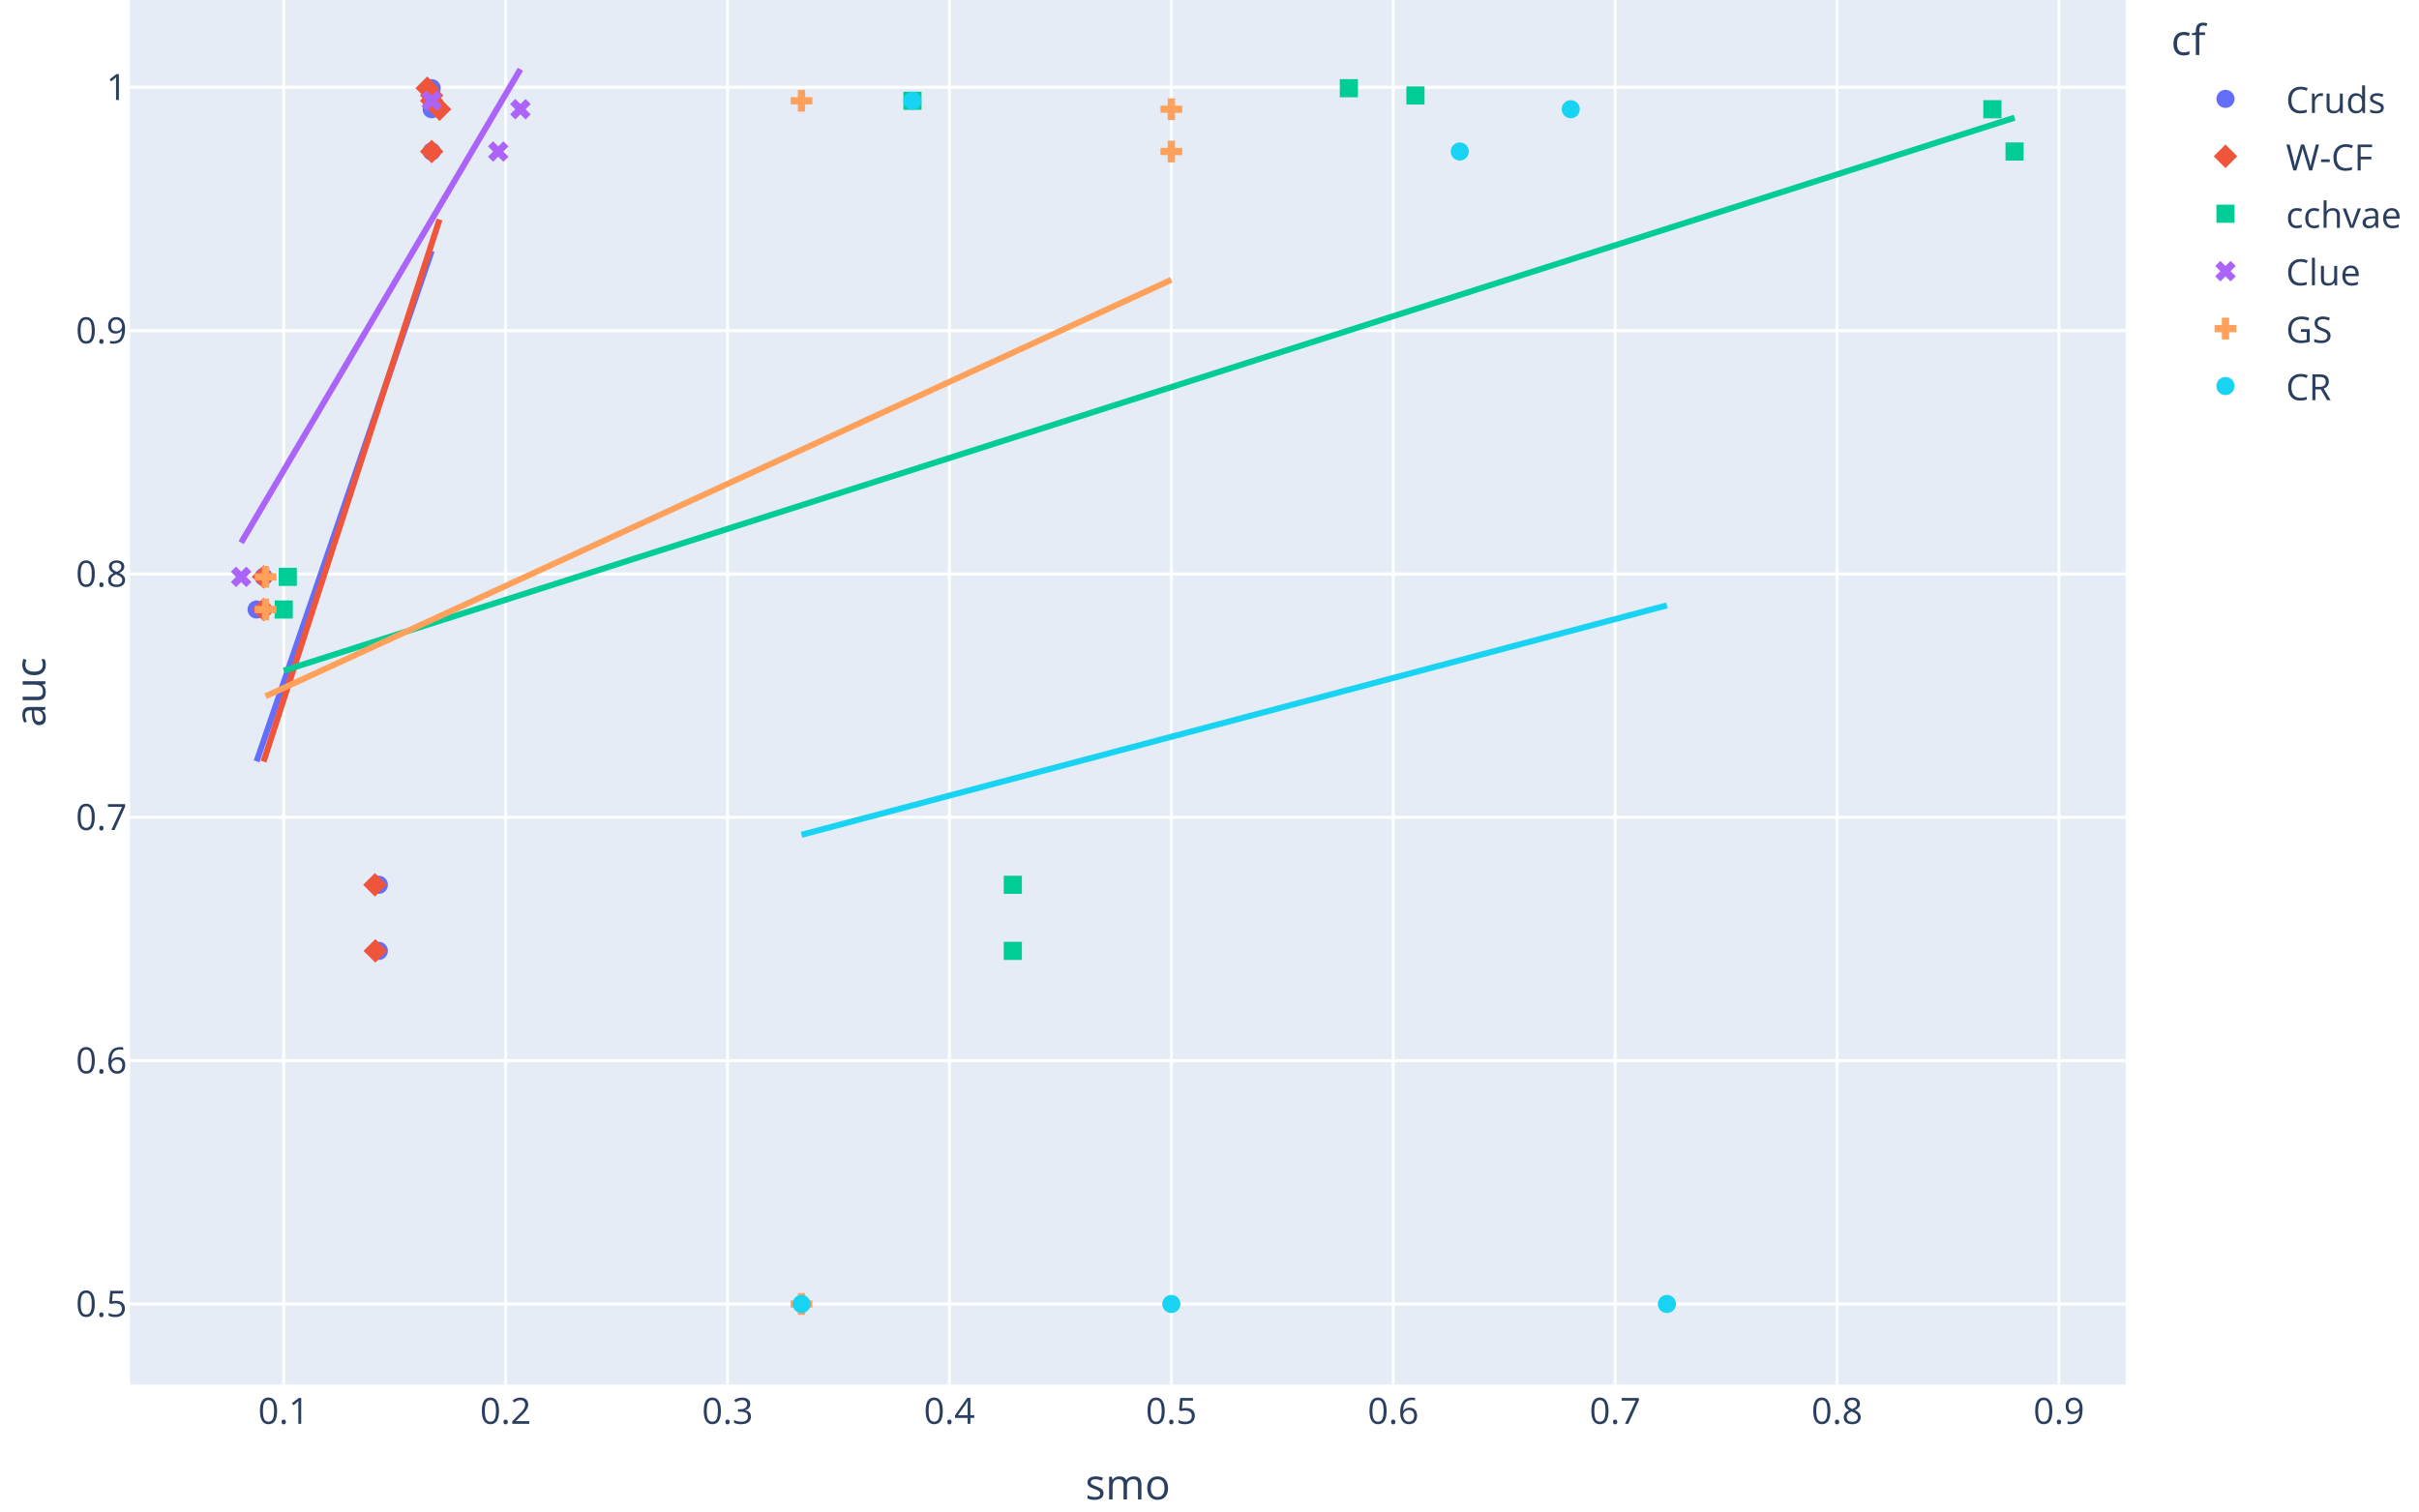
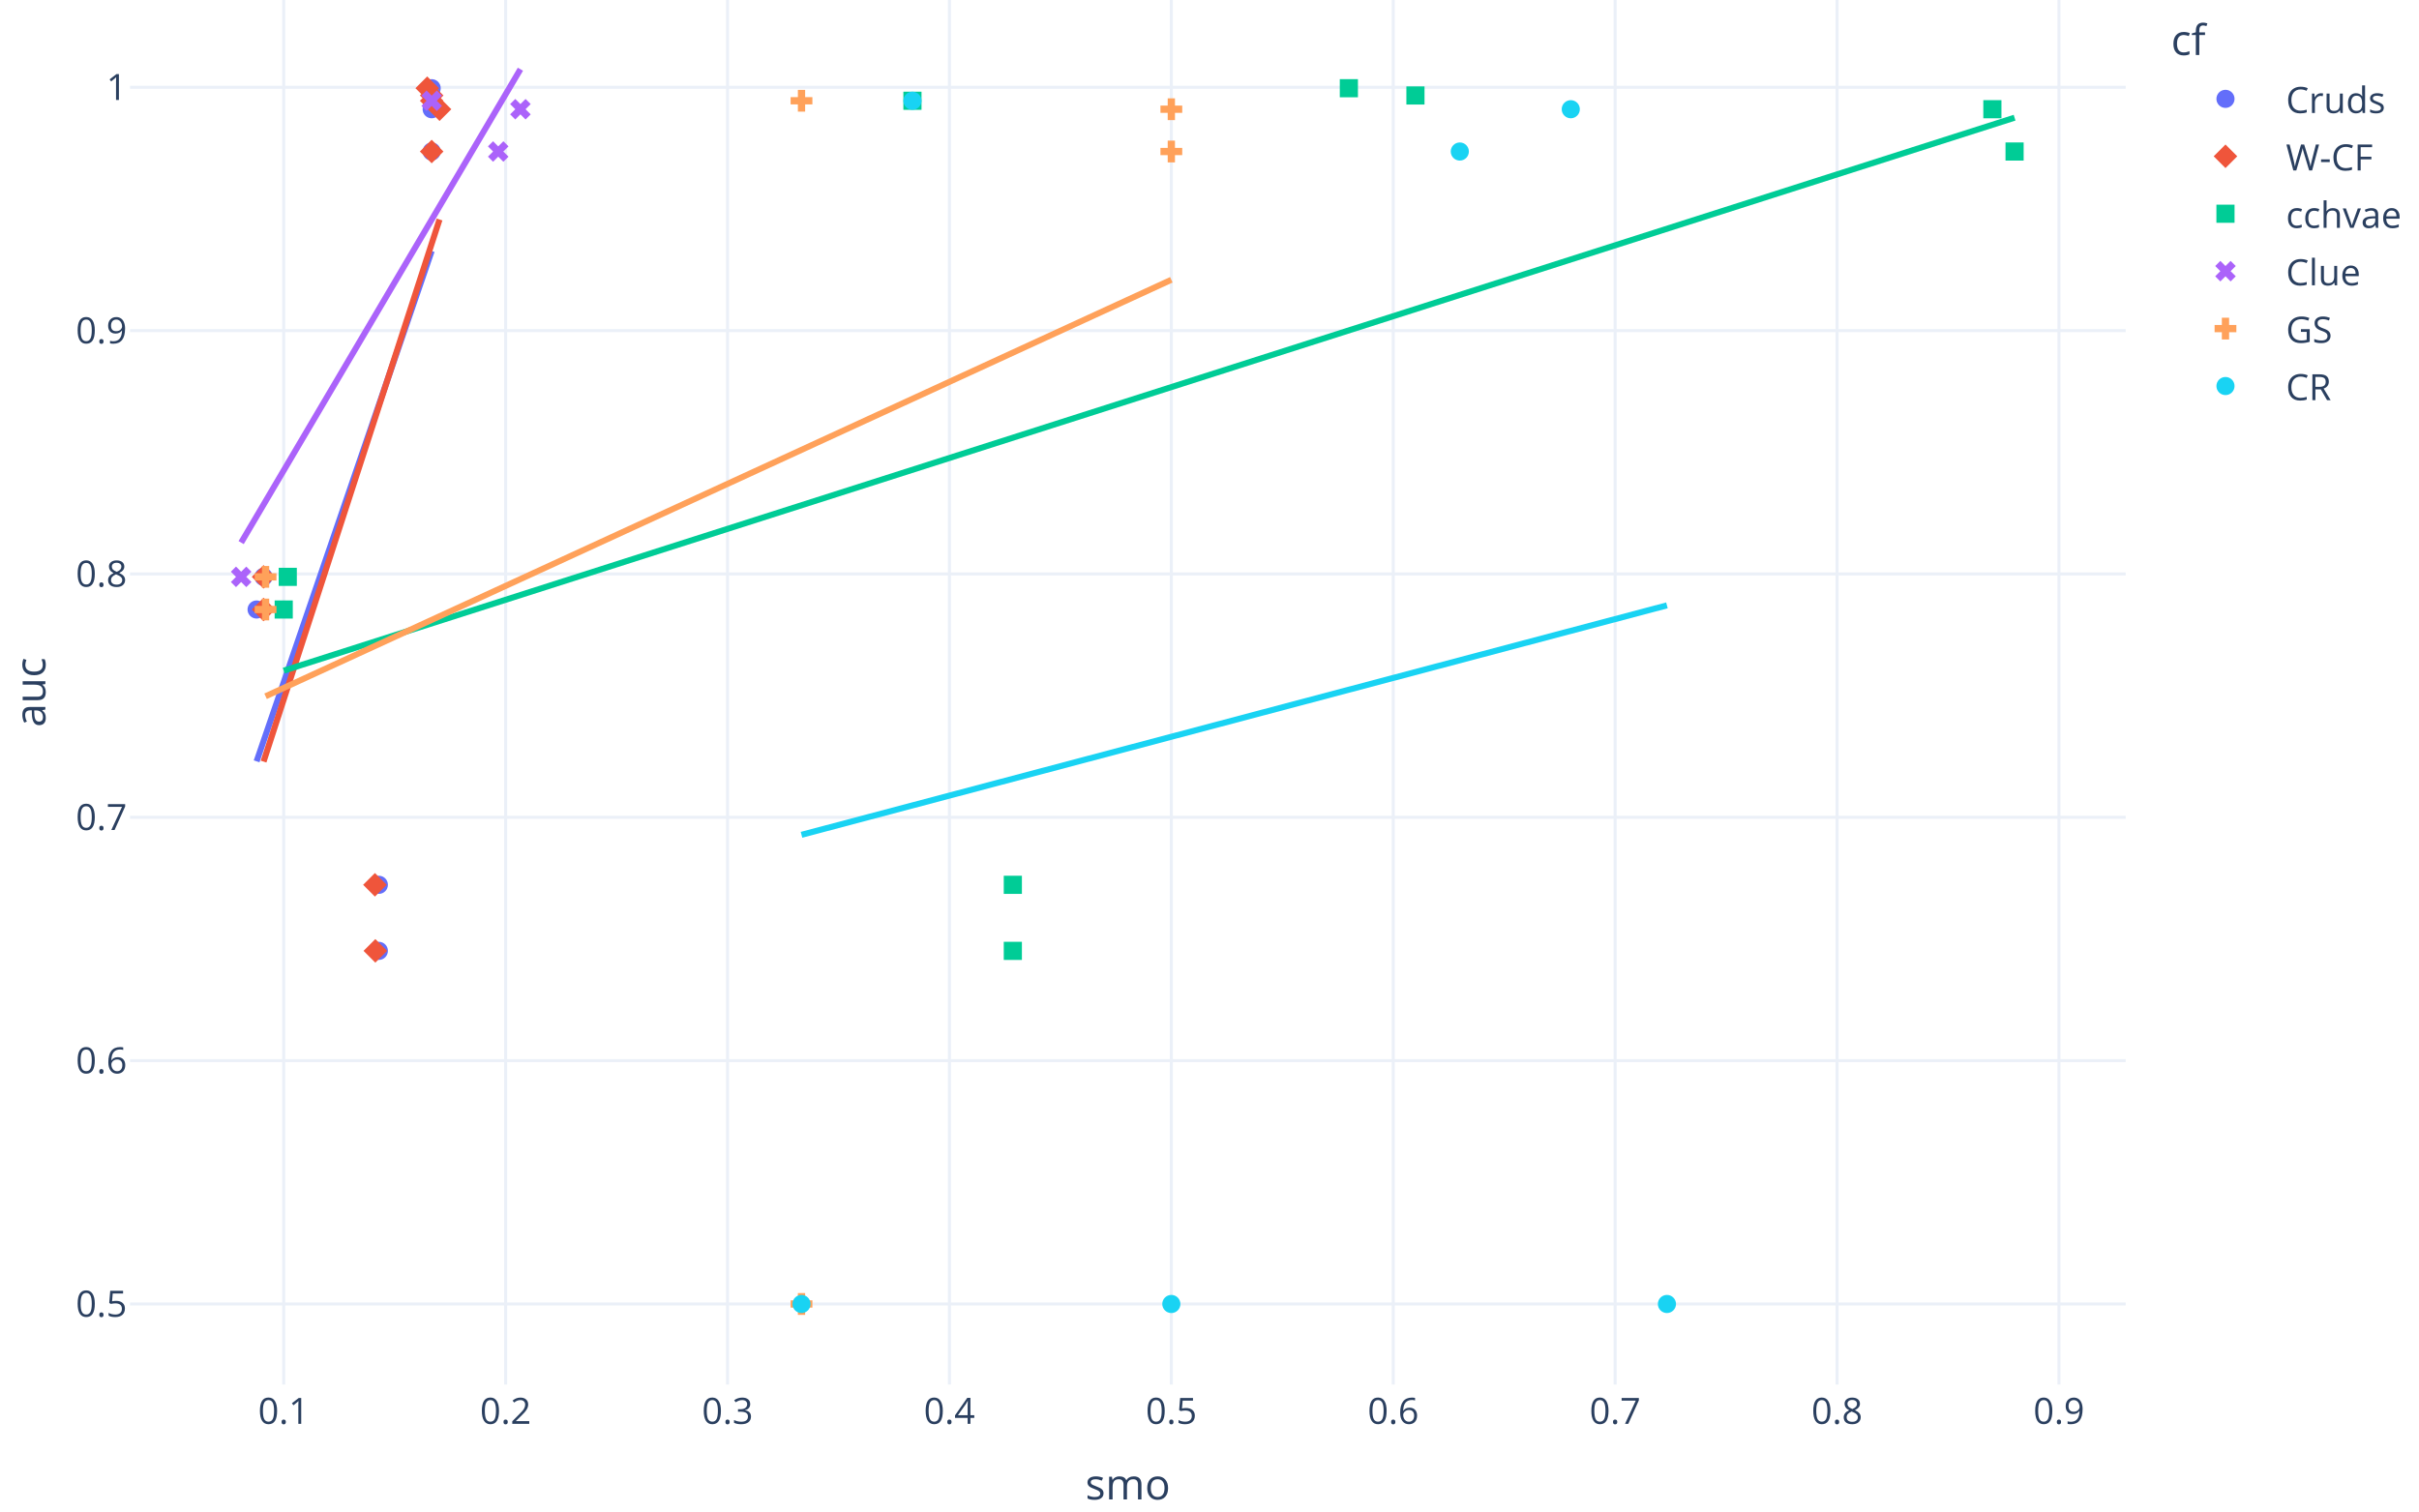
<svg xmlns="http://www.w3.org/2000/svg" class="main-svg" width="800" height="500" style="" viewBox="0 0 800 500">
  <rect x="0" y="0" width="800" height="500" style="fill: rgb(255, 255, 255); fill-opacity: 1;" />
-   <defs id="defs-d2dd75">
+   <defs id="defs-ae3981">
    <g class="clips">
-       <clipPath id="clipd2dd75xyplot" class="plotclip">
+       <clipPath id="clipae3981xyplot" class="plotclip">
        <rect width="660" height="458" />
      </clipPath>
-       <clipPath class="axesclip" id="clipd2dd75x">
+       <clipPath class="axesclip" id="clipae3981x">
        <rect x="43" y="0" width="660" height="500" />
      </clipPath>
-       <clipPath class="axesclip" id="clipd2dd75y">
+       <clipPath class="axesclip" id="clipae3981y">
        <rect x="0" y="0" width="800" height="458" />
      </clipPath>
-       <clipPath class="axesclip" id="clipd2dd75xy">
+       <clipPath class="axesclip" id="clipae3981xy">
        <rect x="43" y="0" width="660" height="458" />
      </clipPath>
    </g>
    <g class="gradients" />
    <g class="patterns" />
  </defs>
-   <g class="bglayer">
-     <rect class="bg" x="43" y="0" width="660" height="458" style="fill: rgb(229, 236, 246); fill-opacity: 1; stroke-width: 0;" />
-   </g>
+   <g class="bglayer" />
  <g class="layer-below">
    <g class="imagelayer" />
    <g class="shapelayer" />
  </g>
  <g class="cartesianlayer">
    <g class="subplot xy">
      <g class="layer-subplot">
        <g class="shapelayer" />
        <g class="imagelayer" />
      </g>
      <g class="minor-gridlayer">
        <g class="x" />
        <g class="y" />
      </g>
      <g class="gridlayer">
        <g class="x">
-           <path class="xgrid crisp" transform="translate(93.83,0)" d="M0,0v458" style="stroke: rgb(255, 255, 255); stroke-opacity: 1; stroke-width: 1px;" />
-           <path class="xgrid crisp" transform="translate(167.22,0)" d="M0,0v458" style="stroke: rgb(255, 255, 255); stroke-opacity: 1; stroke-width: 1px;" />
-           <path class="xgrid crisp" transform="translate(240.61,0)" d="M0,0v458" style="stroke: rgb(255, 255, 255); stroke-opacity: 1; stroke-width: 1px;" />
-           <path class="xgrid crisp" transform="translate(313.99,0)" d="M0,0v458" style="stroke: rgb(255, 255, 255); stroke-opacity: 1; stroke-width: 1px;" />
-           <path class="xgrid crisp" transform="translate(387.38,0)" d="M0,0v458" style="stroke: rgb(255, 255, 255); stroke-opacity: 1; stroke-width: 1px;" />
-           <path class="xgrid crisp" transform="translate(460.77,0)" d="M0,0v458" style="stroke: rgb(255, 255, 255); stroke-opacity: 1; stroke-width: 1px;" />
-           <path class="xgrid crisp" transform="translate(534.15,0)" d="M0,0v458" style="stroke: rgb(255, 255, 255); stroke-opacity: 1; stroke-width: 1px;" />
-           <path class="xgrid crisp" transform="translate(607.54,0)" d="M0,0v458" style="stroke: rgb(255, 255, 255); stroke-opacity: 1; stroke-width: 1px;" />
-           <path class="xgrid crisp" transform="translate(680.93,0)" d="M0,0v458" style="stroke: rgb(255, 255, 255); stroke-opacity: 1; stroke-width: 1px;" />
+           <path class="xgrid crisp" transform="translate(93.83,0)" d="M0,0v458" style="stroke: rgb(235, 240, 248); stroke-opacity: 1; stroke-width: 1px;" />
+           <path class="xgrid crisp" transform="translate(167.22,0)" d="M0,0v458" style="stroke: rgb(235, 240, 248); stroke-opacity: 1; stroke-width: 1px;" />
+           <path class="xgrid crisp" transform="translate(240.61,0)" d="M0,0v458" style="stroke: rgb(235, 240, 248); stroke-opacity: 1; stroke-width: 1px;" />
+           <path class="xgrid crisp" transform="translate(313.99,0)" d="M0,0v458" style="stroke: rgb(235, 240, 248); stroke-opacity: 1; stroke-width: 1px;" />
+           <path class="xgrid crisp" transform="translate(387.38,0)" d="M0,0v458" style="stroke: rgb(235, 240, 248); stroke-opacity: 1; stroke-width: 1px;" />
+           <path class="xgrid crisp" transform="translate(460.77,0)" d="M0,0v458" style="stroke: rgb(235, 240, 248); stroke-opacity: 1; stroke-width: 1px;" />
+           <path class="xgrid crisp" transform="translate(534.15,0)" d="M0,0v458" style="stroke: rgb(235, 240, 248); stroke-opacity: 1; stroke-width: 1px;" />
+           <path class="xgrid crisp" transform="translate(607.54,0)" d="M0,0v458" style="stroke: rgb(235, 240, 248); stroke-opacity: 1; stroke-width: 1px;" />
+           <path class="xgrid crisp" transform="translate(680.93,0)" d="M0,0v458" style="stroke: rgb(235, 240, 248); stroke-opacity: 1; stroke-width: 1px;" />
        </g>
        <g class="y">
-           <path class="ygrid crisp" transform="translate(0,431.35)" d="M43,0h660" style="stroke: rgb(255, 255, 255); stroke-opacity: 1; stroke-width: 1px;" />
-           <path class="ygrid crisp" transform="translate(0,350.85)" d="M43,0h660" style="stroke: rgb(255, 255, 255); stroke-opacity: 1; stroke-width: 1px;" />
-           <path class="ygrid crisp" transform="translate(0,270.36)" d="M43,0h660" style="stroke: rgb(255, 255, 255); stroke-opacity: 1; stroke-width: 1px;" />
-           <path class="ygrid crisp" transform="translate(0,189.86)" d="M43,0h660" style="stroke: rgb(255, 255, 255); stroke-opacity: 1; stroke-width: 1px;" />
-           <path class="ygrid crisp" transform="translate(0,109.37)" d="M43,0h660" style="stroke: rgb(255, 255, 255); stroke-opacity: 1; stroke-width: 1px;" />
-           <path class="ygrid crisp" transform="translate(0,28.87)" d="M43,0h660" style="stroke: rgb(255, 255, 255); stroke-opacity: 1; stroke-width: 1px;" />
+           <path class="ygrid crisp" transform="translate(0,431.35)" d="M43,0h660" style="stroke: rgb(235, 240, 248); stroke-opacity: 1; stroke-width: 1px;" />
+           <path class="ygrid crisp" transform="translate(0,350.85)" d="M43,0h660" style="stroke: rgb(235, 240, 248); stroke-opacity: 1; stroke-width: 1px;" />
+           <path class="ygrid crisp" transform="translate(0,270.36)" d="M43,0h660" style="stroke: rgb(235, 240, 248); stroke-opacity: 1; stroke-width: 1px;" />
+           <path class="ygrid crisp" transform="translate(0,189.86)" d="M43,0h660" style="stroke: rgb(235, 240, 248); stroke-opacity: 1; stroke-width: 1px;" />
+           <path class="ygrid crisp" transform="translate(0,109.37)" d="M43,0h660" style="stroke: rgb(235, 240, 248); stroke-opacity: 1; stroke-width: 1px;" />
+           <path class="ygrid crisp" transform="translate(0,28.87)" d="M43,0h660" style="stroke: rgb(235, 240, 248); stroke-opacity: 1; stroke-width: 1px;" />
        </g>
      </g>
      <g class="zerolinelayer" />
      <path class="xlines-below" />
      <path class="ylines-below" />
      <g class="overlines-below" />
      <g class="xaxislayer-below" />
      <g class="yaxislayer-below" />
      <g class="overaxes-below" />
-       <g class="plot" transform="translate(43,0)" clip-path="url(#clipd2dd75xyplot)">
+       <g class="plot" transform="translate(43,0)" clip-path="url(#clipae3981xyplot)">
        <g class="scatterlayer mlayer">
-           <g class="trace scatter tracee940b4" style="stroke-miterlimit: 2; opacity: 1;">
+           <g class="trace scatter trace738bab" style="stroke-miterlimit: 2; opacity: 1;">
            <g class="fills" />
            <g class="errorbars" />
            <g class="lines" />
            <g class="points">
              <path class="point" transform="translate(82.29,314.54)" d="M3,0A3,3 0 1,1 0,-3A3,3 0 0,1 3,0Z" style="opacity: 1; stroke-width: 0px; fill: rgb(99, 110, 250); fill-opacity: 1;" />
              <path class="point" transform="translate(82.29,292.69)" d="M3,0A3,3 0 1,1 0,-3A3,3 0 0,1 3,0Z" style="opacity: 1; stroke-width: 0px; fill: rgb(99, 110, 250); fill-opacity: 1;" />
              <path class="point" transform="translate(44.16,190.82)" d="M3,0A3,3 0 1,1 0,-3A3,3 0 0,1 3,0Z" style="opacity: 1; stroke-width: 0px; fill: rgb(99, 110, 250); fill-opacity: 1;" />
              <path class="point" transform="translate(41.86,201.62)" d="M3,0A3,3 0 1,1 0,-3A3,3 0 0,1 3,0Z" style="opacity: 1; stroke-width: 0px; fill: rgb(99, 110, 250); fill-opacity: 1;" />
              <path class="point" transform="translate(99.76,50.12)" d="M3,0A3,3 0 1,1 0,-3A3,3 0 0,1 3,0Z" style="opacity: 1; stroke-width: 0px; fill: rgb(99, 110, 250); fill-opacity: 1;" />
              <path class="point" transform="translate(99.76,36.13)" d="M3,0A3,3 0 1,1 0,-3A3,3 0 0,1 3,0Z" style="opacity: 1; stroke-width: 0px; fill: rgb(99, 110, 250); fill-opacity: 1;" />
              <path class="point" transform="translate(99.76,33.33)" d="M3,0A3,3 0 1,1 0,-3A3,3 0 0,1 3,0Z" style="opacity: 1; stroke-width: 0px; fill: rgb(99, 110, 250); fill-opacity: 1;" />
              <path class="point" transform="translate(99.76,31.58)" d="M3,0A3,3 0 1,1 0,-3A3,3 0 0,1 3,0Z" style="opacity: 1; stroke-width: 0px; fill: rgb(99, 110, 250); fill-opacity: 1;" />
              <path class="point" transform="translate(99.76,29.18)" d="M3,0A3,3 0 1,1 0,-3A3,3 0 0,1 3,0Z" style="opacity: 1; stroke-width: 0px; fill: rgb(99, 110, 250); fill-opacity: 1;" />
            </g>
            <g class="text" />
          </g>
-           <g class="trace scatter trace48dea6" style="stroke-miterlimit: 2; opacity: 1;">
+           <g class="trace scatter tracea2d68d" style="stroke-miterlimit: 2; opacity: 1;">
            <g class="fills" />
            <g class="errorbars" />
            <g class="lines">
              <path class="js-line" d="M41.86,251.85L99.76,83.02L99.76,83.02" style="vector-effect: non-scaling-stroke; fill: none; stroke: rgb(99, 110, 250); stroke-opacity: 1; stroke-width: 2px; opacity: 1;" />
            </g>
            <g class="points" />
            <g class="text" />
          </g>
-           <g class="trace scatter trace476d94" style="stroke-miterlimit: 2; opacity: 1;">
+           <g class="trace scatter trace966c1b" style="stroke-miterlimit: 2; opacity: 1;">
            <g class="fills" />
            <g class="errorbars" />
            <g class="lines" />
            <g class="points">
              <path class="point" transform="translate(81.13,314.54)" d="M3.9,0L0,3.9L-3.9,0L0,-3.9Z" style="opacity: 1; stroke-width: 0px; fill: rgb(239, 85, 59); fill-opacity: 1;" />
              <path class="point" transform="translate(80.99,292.69)" d="M3.9,0L0,3.9L-3.9,0L0,-3.9Z" style="opacity: 1; stroke-width: 0px; fill: rgb(239, 85, 59); fill-opacity: 1;" />
              <path class="point" transform="translate(44.16,190.82)" d="M3.9,0L0,3.9L-3.9,0L0,-3.9Z" style="opacity: 1; stroke-width: 0px; fill: rgb(239, 85, 59); fill-opacity: 1;" />
              <path class="point" transform="translate(44.16,201.62)" d="M3.9,0L0,3.9L-3.9,0L0,-3.9Z" style="opacity: 1; stroke-width: 0px; fill: rgb(239, 85, 59); fill-opacity: 1;" />
              <path class="point" transform="translate(99.76,50.12)" d="M3.9,0L0,3.9L-3.9,0L0,-3.9Z" style="opacity: 1; stroke-width: 0px; fill: rgb(239, 85, 59); fill-opacity: 1;" />
              <path class="point" transform="translate(102.36,36.13)" d="M3.9,0L0,3.9L-3.9,0L0,-3.9Z" style="opacity: 1; stroke-width: 0px; fill: rgb(239, 85, 59); fill-opacity: 1;" />
              <path class="point" transform="translate(99.76,33.33)" d="M3.9,0L0,3.9L-3.9,0L0,-3.9Z" style="opacity: 1; stroke-width: 0px; fill: rgb(239, 85, 59); fill-opacity: 1;" />
              <path class="point" transform="translate(99.76,31.58)" d="M3.9,0L0,3.9L-3.9,0L0,-3.9Z" style="opacity: 1; stroke-width: 0px; fill: rgb(239, 85, 59); fill-opacity: 1;" />
              <path class="point" transform="translate(98.29,29.18)" d="M3.9,0L0,3.9L-3.9,0L0,-3.9Z" style="opacity: 1; stroke-width: 0px; fill: rgb(239, 85, 59); fill-opacity: 1;" />
            </g>
            <g class="text" />
          </g>
-           <g class="trace scatter trace853f1d" style="stroke-miterlimit: 2; opacity: 1;">
+           <g class="trace scatter trace90783f" style="stroke-miterlimit: 2; opacity: 1;">
            <g class="fills" />
            <g class="errorbars" />
            <g class="lines">
              <path class="js-line" d="M44.16,251.93L102.36,72.61" style="vector-effect: non-scaling-stroke; fill: none; stroke: rgb(239, 85, 59); stroke-opacity: 1; stroke-width: 2px; opacity: 1;" />
            </g>
            <g class="points" />
            <g class="text" />
          </g>
-           <g class="trace scatter traceb225b6" style="stroke-miterlimit: 2; opacity: 1;">
+           <g class="trace scatter trace347051" style="stroke-miterlimit: 2; opacity: 1;">
            <g class="fills" />
            <g class="errorbars" />
            <g class="lines" />
            <g class="points">
              <path class="point" transform="translate(291.96,314.54)" d="M3,3H-3V-3H3Z" style="opacity: 1; stroke-width: 0px; fill: rgb(0, 204, 150); fill-opacity: 1;" />
              <path class="point" transform="translate(291.96,292.69)" d="M3,3H-3V-3H3Z" style="opacity: 1; stroke-width: 0px; fill: rgb(0, 204, 150); fill-opacity: 1;" />
              <path class="point" transform="translate(52.17,190.82)" d="M3,3H-3V-3H3Z" style="opacity: 1; stroke-width: 0px; fill: rgb(0, 204, 150); fill-opacity: 1;" />
              <path class="point" transform="translate(50.83,201.62)" d="M3,3H-3V-3H3Z" style="opacity: 1; stroke-width: 0px; fill: rgb(0, 204, 150); fill-opacity: 1;" />
              <path class="point" transform="translate(623.25,50.12)" d="M3,3H-3V-3H3Z" style="opacity: 1; stroke-width: 0px; fill: rgb(0, 204, 150); fill-opacity: 1;" />
              <path class="point" transform="translate(615.91,36.13)" d="M3,3H-3V-3H3Z" style="opacity: 1; stroke-width: 0px; fill: rgb(0, 204, 150); fill-opacity: 1;" />
              <path class="point" transform="translate(258.76,33.33)" d="M3,3H-3V-3H3Z" style="opacity: 1; stroke-width: 0px; fill: rgb(0, 204, 150); fill-opacity: 1;" />
              <path class="point" transform="translate(425.11,31.58)" d="M3,3H-3V-3H3Z" style="opacity: 1; stroke-width: 0px; fill: rgb(0, 204, 150); fill-opacity: 1;" />
              <path class="point" transform="translate(403.09,29.18)" d="M3,3H-3V-3H3Z" style="opacity: 1; stroke-width: 0px; fill: rgb(0, 204, 150); fill-opacity: 1;" />
            </g>
            <g class="text" />
          </g>
-           <g class="trace scatter tracedbd943" style="stroke-miterlimit: 2; opacity: 1;">
+           <g class="trace scatter trace290d3b" style="stroke-miterlimit: 2; opacity: 1;">
            <g class="fills" />
            <g class="errorbars" />
            <g class="lines">
              <path class="js-line" d="M50.83,221.85L623.25,38.93" style="vector-effect: non-scaling-stroke; fill: none; stroke: rgb(0, 204, 150); stroke-opacity: 1; stroke-width: 2px; opacity: 1;" />
            </g>
            <g class="points" />
            <g class="text" />
          </g>
-           <g class="trace scatter trace4fcb7c" style="stroke-miterlimit: 2; opacity: 1;">
+           <g class="trace scatter trace54a24c" style="stroke-miterlimit: 2; opacity: 1;">
            <g class="fills" />
            <g class="errorbars" />
            <g class="lines" />
            <g class="points">
              <path class="point" transform="translate(36.75,190.82)" d="M0,1.7l1.7,1.7l1.7,-1.7l-1.7,-1.7l1.7,-1.7l-1.7,-1.7l-1.7,1.7l-1.7,-1.7l-1.7,1.7l1.7,1.7l-1.7,1.7l1.7,1.7Z" style="opacity: 1; stroke-width: 0px; fill: rgb(171, 99, 250); fill-opacity: 1;" />
              <path class="point" transform="translate(121.77,50.12)" d="M0,1.7l1.7,1.7l1.7,-1.7l-1.7,-1.7l1.7,-1.7l-1.7,-1.7l-1.7,1.7l-1.7,-1.7l-1.7,1.7l1.7,1.7l-1.7,1.7l1.7,1.7Z" style="opacity: 1; stroke-width: 0px; fill: rgb(171, 99, 250); fill-opacity: 1;" />
              <path class="point" transform="translate(129.11,36.13)" d="M0,1.7l1.7,1.7l1.7,-1.7l-1.7,-1.7l1.7,-1.7l-1.7,-1.7l-1.7,1.7l-1.7,-1.7l-1.7,1.7l1.7,1.7l-1.7,1.7l1.7,1.7Z" style="opacity: 1; stroke-width: 0px; fill: rgb(171, 99, 250); fill-opacity: 1;" />
              <path class="point" transform="translate(99.76,33.33)" d="M0,1.7l1.7,1.7l1.7,-1.7l-1.7,-1.7l1.7,-1.7l-1.7,-1.7l-1.7,1.7l-1.7,-1.7l-1.7,1.7l1.7,1.7l-1.7,1.7l1.7,1.7Z" style="opacity: 1; stroke-width: 0px; fill: rgb(171, 99, 250); fill-opacity: 1;" />
            </g>
            <g class="text" />
          </g>
-           <g class="trace scatter tracee2c15f" style="stroke-miterlimit: 2; opacity: 1;">
+           <g class="trace scatter traceb897b5" style="stroke-miterlimit: 2; opacity: 1;">
            <g class="fills" />
            <g class="errorbars" />
            <g class="lines">
              <path class="js-line" d="M36.75,179.49L129.11,22.9" style="vector-effect: non-scaling-stroke; fill: none; stroke: rgb(171, 99, 250); stroke-opacity: 1; stroke-width: 2px; opacity: 1;" />
            </g>
            <g class="points" />
            <g class="text" />
          </g>
-           <g class="trace scatter trace1b9401" style="stroke-miterlimit: 2; opacity: 1;">
+           <g class="trace scatter trace1abd36" style="stroke-miterlimit: 2; opacity: 1;">
            <g class="fills" />
            <g class="errorbars" />
            <g class="lines" />
            <g class="points">
              <path class="point" transform="translate(44.83,190.82)" d="M3.6,1.2H1.2V3.6H-1.2V1.2H-3.6V-1.2H-1.2V-3.6H1.2V-1.2H3.6Z" style="opacity: 1; stroke-width: 0px; fill: rgb(255, 161, 90); fill-opacity: 1;" />
              <path class="point" transform="translate(44.83,201.62)" d="M3.6,1.2H1.2V3.6H-1.2V1.2H-3.6V-1.2H-1.2V-3.6H1.2V-1.2H3.6Z" style="opacity: 1; stroke-width: 0px; fill: rgb(255, 161, 90); fill-opacity: 1;" />
              <path class="point" transform="translate(344.38,50.12)" d="M3.6,1.2H1.2V3.6H-1.2V1.2H-3.6V-1.2H-1.2V-3.6H1.2V-1.2H3.6Z" style="opacity: 1; stroke-width: 0px; fill: rgb(255, 161, 90); fill-opacity: 1;" />
              <path class="point" transform="translate(344.38,36.13)" d="M3.6,1.2H1.2V3.6H-1.2V1.2H-3.6V-1.2H-1.2V-3.6H1.2V-1.2H3.6Z" style="opacity: 1; stroke-width: 0px; fill: rgb(255, 161, 90); fill-opacity: 1;" />
              <path class="point" transform="translate(222.07,431.35)" d="M3.6,1.2H1.2V3.6H-1.2V1.2H-3.6V-1.2H-1.2V-3.6H1.2V-1.2H3.6Z" style="opacity: 1; stroke-width: 0px; fill: rgb(255, 161, 90); fill-opacity: 1;" />
              <path class="point" transform="translate(222.07,33.33)" d="M3.6,1.2H1.2V3.6H-1.2V1.2H-3.6V-1.2H-1.2V-3.6H1.2V-1.2H3.6Z" style="opacity: 1; stroke-width: 0px; fill: rgb(255, 161, 90); fill-opacity: 1;" />
            </g>
            <g class="text" />
          </g>
-           <g class="trace scatter trace117810" style="stroke-miterlimit: 2; opacity: 1;">
+           <g class="trace scatter trace587752" style="stroke-miterlimit: 2; opacity: 1;">
            <g class="fills" />
            <g class="errorbars" />
            <g class="lines">
              <path class="js-line" d="M44.83,230.32L344.38,92.55L344.38,92.55" style="vector-effect: non-scaling-stroke; fill: none; stroke: rgb(255, 161, 90); stroke-opacity: 1; stroke-width: 2px; opacity: 1;" />
            </g>
            <g class="points" />
            <g class="text" />
          </g>
-           <g class="trace scatter tracea92316" style="stroke-miterlimit: 2; opacity: 1;">
+           <g class="trace scatter tracea940d6" style="stroke-miterlimit: 2; opacity: 1;">
            <g class="fills" />
            <g class="errorbars" />
            <g class="lines" />
            <g class="points">
              <path class="point" transform="translate(344.38,431.35)" d="M3,0A3,3 0 1,1 0,-3A3,3 0 0,1 3,0Z" style="opacity: 1; stroke-width: 0px; fill: rgb(25, 211, 243); fill-opacity: 1;" />
              <path class="point" transform="translate(439.78,50.12)" d="M3,0A3,3 0 1,1 0,-3A3,3 0 0,1 3,0Z" style="opacity: 1; stroke-width: 0px; fill: rgb(25, 211, 243); fill-opacity: 1;" />
              <path class="point" transform="translate(476.48,36.13)" d="M3,0A3,3 0 1,1 0,-3A3,3 0 0,1 3,0Z" style="opacity: 1; stroke-width: 0px; fill: rgb(25, 211, 243); fill-opacity: 1;" />
              <path class="point" transform="translate(508.28,431.35)" d="M3,0A3,3 0 1,1 0,-3A3,3 0 0,1 3,0Z" style="opacity: 1; stroke-width: 0px; fill: rgb(25, 211, 243); fill-opacity: 1;" />
              <path class="point" transform="translate(222.07,431.35)" d="M3,0A3,3 0 1,1 0,-3A3,3 0 0,1 3,0Z" style="opacity: 1; stroke-width: 0px; fill: rgb(25, 211, 243); fill-opacity: 1;" />
              <path class="point" transform="translate(258.76,33.33)" d="M3,0A3,3 0 1,1 0,-3A3,3 0 0,1 3,0Z" style="opacity: 1; stroke-width: 0px; fill: rgb(25, 211, 243); fill-opacity: 1;" />
            </g>
            <g class="text" />
          </g>
-           <g class="trace scatter trace15d220" style="stroke-miterlimit: 2; opacity: 1;">
+           <g class="trace scatter trace369cc1" style="stroke-miterlimit: 2; opacity: 1;">
            <g class="fills" />
            <g class="errorbars" />
            <g class="lines">
              <path class="js-line" d="M222.07,276.15L508.28,200.25" style="vector-effect: non-scaling-stroke; fill: none; stroke: rgb(25, 211, 243); stroke-opacity: 1; stroke-width: 2px; opacity: 1;" />
            </g>
            <g class="points" />
            <g class="text" />
          </g>
        </g>
      </g>
      <g class="overplot" />
      <path class="xlines-above crisp" d="M0,0" style="fill: none;" />
      <path class="ylines-above crisp" d="M0,0" style="fill: none;" />
      <g class="overlines-above" />
      <g class="xaxislayer-above">
        <g class="xtick">
          <text text-anchor="middle" x="0" y="471" transform="translate(93.83,0)" style="font-family: 'Open Sans', verdana, arial, sans-serif; font-size: 12px; fill: rgb(42, 63, 95); fill-opacity: 1; white-space: pre; opacity: 1;">0.1</text>
        </g>
        <g class="xtick">
          <text text-anchor="middle" x="0" y="471" style="font-family: 'Open Sans', verdana, arial, sans-serif; font-size: 12px; fill: rgb(42, 63, 95); fill-opacity: 1; white-space: pre; opacity: 1;" transform="translate(167.22,0)">0.2</text>
        </g>
        <g class="xtick">
          <text text-anchor="middle" x="0" y="471" style="font-family: 'Open Sans', verdana, arial, sans-serif; font-size: 12px; fill: rgb(42, 63, 95); fill-opacity: 1; white-space: pre; opacity: 1;" transform="translate(240.61,0)">0.3</text>
        </g>
        <g class="xtick">
          <text text-anchor="middle" x="0" y="471" style="font-family: 'Open Sans', verdana, arial, sans-serif; font-size: 12px; fill: rgb(42, 63, 95); fill-opacity: 1; white-space: pre; opacity: 1;" transform="translate(313.99,0)">0.4</text>
        </g>
        <g class="xtick">
          <text text-anchor="middle" x="0" y="471" style="font-family: 'Open Sans', verdana, arial, sans-serif; font-size: 12px; fill: rgb(42, 63, 95); fill-opacity: 1; white-space: pre; opacity: 1;" transform="translate(387.38,0)">0.5</text>
        </g>
        <g class="xtick">
          <text text-anchor="middle" x="0" y="471" style="font-family: 'Open Sans', verdana, arial, sans-serif; font-size: 12px; fill: rgb(42, 63, 95); fill-opacity: 1; white-space: pre; opacity: 1;" transform="translate(460.77,0)">0.6</text>
        </g>
        <g class="xtick">
          <text text-anchor="middle" x="0" y="471" style="font-family: 'Open Sans', verdana, arial, sans-serif; font-size: 12px; fill: rgb(42, 63, 95); fill-opacity: 1; white-space: pre; opacity: 1;" transform="translate(534.15,0)">0.7</text>
        </g>
        <g class="xtick">
          <text text-anchor="middle" x="0" y="471" style="font-family: 'Open Sans', verdana, arial, sans-serif; font-size: 12px; fill: rgb(42, 63, 95); fill-opacity: 1; white-space: pre; opacity: 1;" transform="translate(607.54,0)">0.8</text>
        </g>
        <g class="xtick">
          <text text-anchor="middle" x="0" y="471" style="font-family: 'Open Sans', verdana, arial, sans-serif; font-size: 12px; fill: rgb(42, 63, 95); fill-opacity: 1; white-space: pre; opacity: 1;" transform="translate(680.93,0)">0.9</text>
        </g>
      </g>
      <g class="yaxislayer-above">
        <g class="ytick">
          <text text-anchor="end" x="42" y="4.2" transform="translate(0,431.35)" style="font-family: 'Open Sans', verdana, arial, sans-serif; font-size: 12px; fill: rgb(42, 63, 95); fill-opacity: 1; white-space: pre; opacity: 1;">0.5</text>
        </g>
        <g class="ytick">
          <text text-anchor="end" x="42" y="4.2" style="font-family: 'Open Sans', verdana, arial, sans-serif; font-size: 12px; fill: rgb(42, 63, 95); fill-opacity: 1; white-space: pre; opacity: 1;" transform="translate(0,350.85)">0.6</text>
        </g>
        <g class="ytick">
          <text text-anchor="end" x="42" y="4.2" style="font-family: 'Open Sans', verdana, arial, sans-serif; font-size: 12px; fill: rgb(42, 63, 95); fill-opacity: 1; white-space: pre; opacity: 1;" transform="translate(0,270.36)">0.7</text>
        </g>
        <g class="ytick">
          <text text-anchor="end" x="42" y="4.2" style="font-family: 'Open Sans', verdana, arial, sans-serif; font-size: 12px; fill: rgb(42, 63, 95); fill-opacity: 1; white-space: pre; opacity: 1;" transform="translate(0,189.86)">0.8</text>
        </g>
        <g class="ytick">
          <text text-anchor="end" x="42" y="4.2" style="font-family: 'Open Sans', verdana, arial, sans-serif; font-size: 12px; fill: rgb(42, 63, 95); fill-opacity: 1; white-space: pre; opacity: 1;" transform="translate(0,109.37)">0.9</text>
        </g>
        <g class="ytick">
          <text text-anchor="end" x="42" y="4.2" style="font-family: 'Open Sans', verdana, arial, sans-serif; font-size: 12px; fill: rgb(42, 63, 95); fill-opacity: 1; white-space: pre; opacity: 1;" transform="translate(0,28.87)">1</text>
        </g>
      </g>
      <g class="overaxes-above" />
    </g>
  </g>
  <g class="polarlayer" />
  <g class="smithlayer" />
  <g class="ternarylayer" />
  <g class="geolayer" />
  <g class="funnelarealayer" />
  <g class="pielayer" />
  <g class="iciclelayer" />
  <g class="treemaplayer" />
  <g class="sunburstlayer" />
  <g class="glimages" />
-   <defs id="topdefs-d2dd75">
+   <defs id="topdefs-ae3981">
    <g class="clips" />
-     <clipPath id="legendd2dd75">
+     <clipPath id="legendae3981">
      <rect width="84" height="143" x="0" y="0" />
    </clipPath>
  </defs>
  <g class="layer-above">
    <g class="imagelayer" />
    <g class="shapelayer" />
  </g>
  <g class="infolayer">
    <g class="legend" pointer-events="all" transform="translate(716,0)">
      <rect class="bg" shape-rendering="crispEdges" width="84" height="143" x="0" y="0" style="stroke: rgb(68, 68, 68); stroke-opacity: 1; fill: rgb(255, 255, 255); fill-opacity: 1; stroke-width: 0px;" />
-       <g class="scrollbox" transform="" clip-path="url(#legendd2dd75)">
+       <g class="scrollbox" transform="" clip-path="url(#legendae3981)">
        <text class="legendtitletext" text-anchor="start" x="2" y="18.2" style="font-family: 'Open Sans', verdana, arial, sans-serif; font-size: 14px; fill: rgb(42, 63, 95); fill-opacity: 1; white-space: pre;">cf</text>
        <g class="groups" transform="">
          <g class="traces" transform="translate(0,32.7)" style="opacity: 1;">
            <text class="legendtext" text-anchor="start" x="40" y="4.68" style="font-family: 'Open Sans', verdana, arial, sans-serif; font-size: 12px; fill: rgb(42, 63, 95); fill-opacity: 1; white-space: pre;">Cruds</text>
            <g class="layers" style="opacity: 1;">
              <g class="legendfill" />
              <g class="legendlines" />
              <g class="legendsymbols">
                <g class="legendpoints">
                  <path class="scatterpts" transform="translate(20,0)" d="M3,0A3,3 0 1,1 0,-3A3,3 0 0,1 3,0Z" style="opacity: 1; stroke-width: 0px; fill: rgb(99, 110, 250); fill-opacity: 1;" />
                </g>
              </g>
            </g>
            <rect class="legendtoggle" x="0" y="-9.5" width="78.484" height="19" style="fill: rgb(0, 0, 0); fill-opacity: 0;" />
          </g>
        </g>
        <g class="groups" transform="">
          <g class="traces" transform="translate(0,51.7)" style="opacity: 1;">
            <text class="legendtext" text-anchor="start" x="40" y="4.68" style="font-family: 'Open Sans', verdana, arial, sans-serif; font-size: 12px; fill: rgb(42, 63, 95); fill-opacity: 1; white-space: pre;">W-CF</text>
            <g class="layers" style="opacity: 1;">
              <g class="legendfill" />
              <g class="legendlines" />
              <g class="legendsymbols">
                <g class="legendpoints">
                  <path class="scatterpts" transform="translate(20,0)" d="M3.9,0L0,3.9L-3.9,0L0,-3.9Z" style="opacity: 1; stroke-width: 0px; fill: rgb(239, 85, 59); fill-opacity: 1;" />
                </g>
              </g>
            </g>
            <rect class="legendtoggle" x="0" y="-9.5" width="78.484" height="19" style="fill: rgb(0, 0, 0); fill-opacity: 0;" />
          </g>
        </g>
        <g class="groups" transform="">
          <g class="traces" transform="translate(0,70.7)" style="opacity: 1;">
            <text class="legendtext" text-anchor="start" x="40" y="4.68" style="font-family: 'Open Sans', verdana, arial, sans-serif; font-size: 12px; fill: rgb(42, 63, 95); fill-opacity: 1; white-space: pre;">cchvae</text>
            <g class="layers" style="opacity: 1;">
              <g class="legendfill" />
              <g class="legendlines" />
              <g class="legendsymbols">
                <g class="legendpoints">
                  <path class="scatterpts" transform="translate(20,0)" d="M3,3H-3V-3H3Z" style="opacity: 1; stroke-width: 0px; fill: rgb(0, 204, 150); fill-opacity: 1;" />
                </g>
              </g>
            </g>
            <rect class="legendtoggle" x="0" y="-9.5" width="78.484" height="19" style="fill: rgb(0, 0, 0); fill-opacity: 0;" />
          </g>
        </g>
        <g class="groups" transform="">
          <g class="traces" transform="translate(0,89.7)" style="opacity: 1;">
            <text class="legendtext" text-anchor="start" x="40" y="4.68" style="font-family: 'Open Sans', verdana, arial, sans-serif; font-size: 12px; fill: rgb(42, 63, 95); fill-opacity: 1; white-space: pre;">Clue</text>
            <g class="layers" style="opacity: 1;">
              <g class="legendfill" />
              <g class="legendlines" />
              <g class="legendsymbols">
                <g class="legendpoints">
                  <path class="scatterpts" transform="translate(20,0)" d="M0,1.7l1.7,1.7l1.7,-1.7l-1.7,-1.7l1.7,-1.7l-1.7,-1.7l-1.7,1.7l-1.7,-1.7l-1.7,1.7l1.7,1.7l-1.7,1.7l1.7,1.7Z" style="opacity: 1; stroke-width: 0px; fill: rgb(171, 99, 250); fill-opacity: 1;" />
                </g>
              </g>
            </g>
            <rect class="legendtoggle" x="0" y="-9.5" width="78.484" height="19" style="fill: rgb(0, 0, 0); fill-opacity: 0;" />
          </g>
        </g>
        <g class="groups" transform="">
          <g class="traces" transform="translate(0,108.7)" style="opacity: 1;">
            <text class="legendtext" text-anchor="start" x="40" y="4.68" style="font-family: 'Open Sans', verdana, arial, sans-serif; font-size: 12px; fill: rgb(42, 63, 95); fill-opacity: 1; white-space: pre;">GS</text>
            <g class="layers" style="opacity: 1;">
              <g class="legendfill" />
              <g class="legendlines" />
              <g class="legendsymbols">
                <g class="legendpoints">
                  <path class="scatterpts" transform="translate(20,0)" d="M3.6,1.2H1.2V3.6H-1.2V1.2H-3.6V-1.2H-1.2V-3.6H1.2V-1.2H3.6Z" style="opacity: 1; stroke-width: 0px; fill: rgb(255, 161, 90); fill-opacity: 1;" />
                </g>
              </g>
            </g>
            <rect class="legendtoggle" x="0" y="-9.5" width="78.484" height="19" style="fill: rgb(0, 0, 0); fill-opacity: 0;" />
          </g>
        </g>
        <g class="groups" transform="">
          <g class="traces" transform="translate(0,127.7)" style="opacity: 1;">
            <text class="legendtext" text-anchor="start" x="40" y="4.68" style="font-family: 'Open Sans', verdana, arial, sans-serif; font-size: 12px; fill: rgb(42, 63, 95); fill-opacity: 1; white-space: pre;">CR</text>
            <g class="layers" style="opacity: 1;">
              <g class="legendfill" />
              <g class="legendlines" />
              <g class="legendsymbols">
                <g class="legendpoints">
                  <path class="scatterpts" transform="translate(20,0)" d="M3,0A3,3 0 1,1 0,-3A3,3 0 0,1 3,0Z" style="opacity: 1; stroke-width: 0px; fill: rgb(25, 211, 243); fill-opacity: 1;" />
                </g>
              </g>
            </g>
            <rect class="legendtoggle" x="0" y="-9.5" width="78.484" height="19" style="fill: rgb(0, 0, 0); fill-opacity: 0;" />
          </g>
        </g>
      </g>
      <rect class="scrollbar" rx="20" ry="3" width="0" height="0" x="0" y="0" style="fill: rgb(128, 139, 164); fill-opacity: 1;" />
    </g>
    <g class="g-gtitle" />
    <g class="g-xtitle" transform="translate(0,-3.3)">
      <text class="xtitle" x="373" y="499.3" text-anchor="middle" style="font-family: 'Open Sans', verdana, arial, sans-serif; font-size: 14px; fill: rgb(42, 63, 95); opacity: 1; font-weight: normal; white-space: pre;">smo</text>
    </g>
    <g class="g-ytitle" transform="translate(14.22168,0)">
      <text class="ytitle" transform="rotate(-90,0.778125,229)" x="0.778" y="229" text-anchor="middle" style="font-family: 'Open Sans', verdana, arial, sans-serif; font-size: 14px; fill: rgb(42, 63, 95); opacity: 1; font-weight: normal; white-space: pre;">auc</text>
    </g>
  </g>
</svg>
